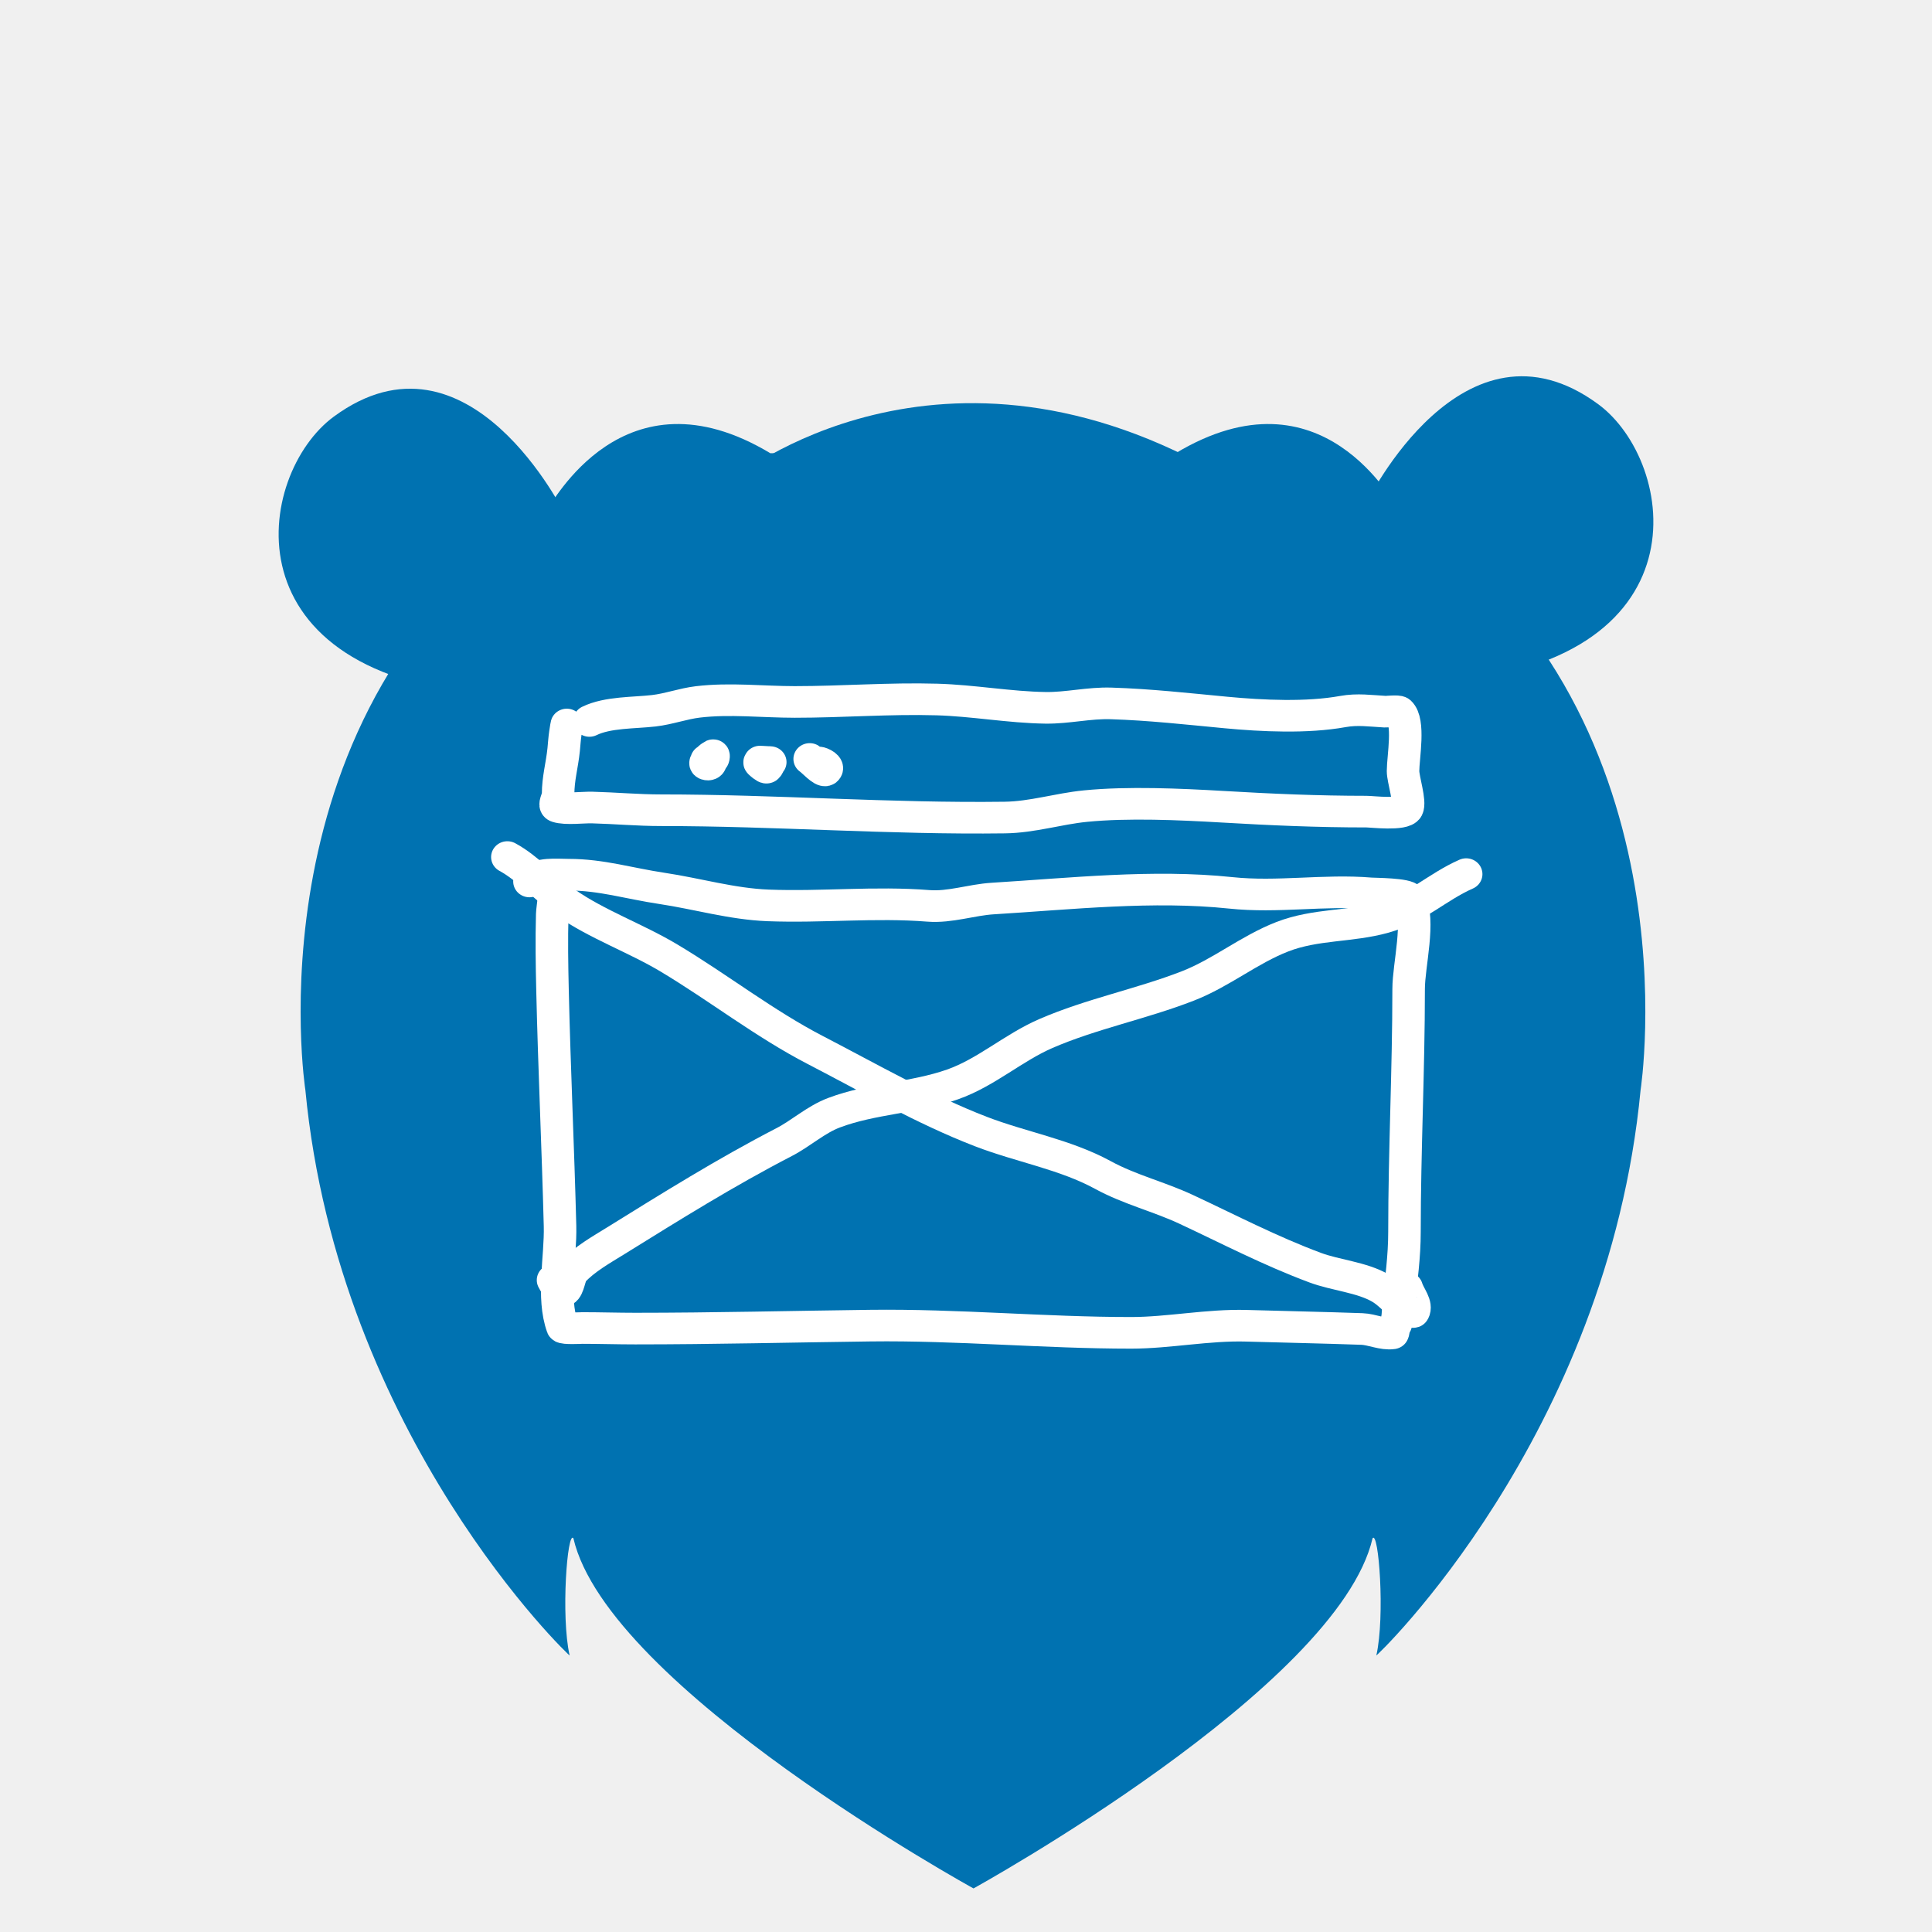
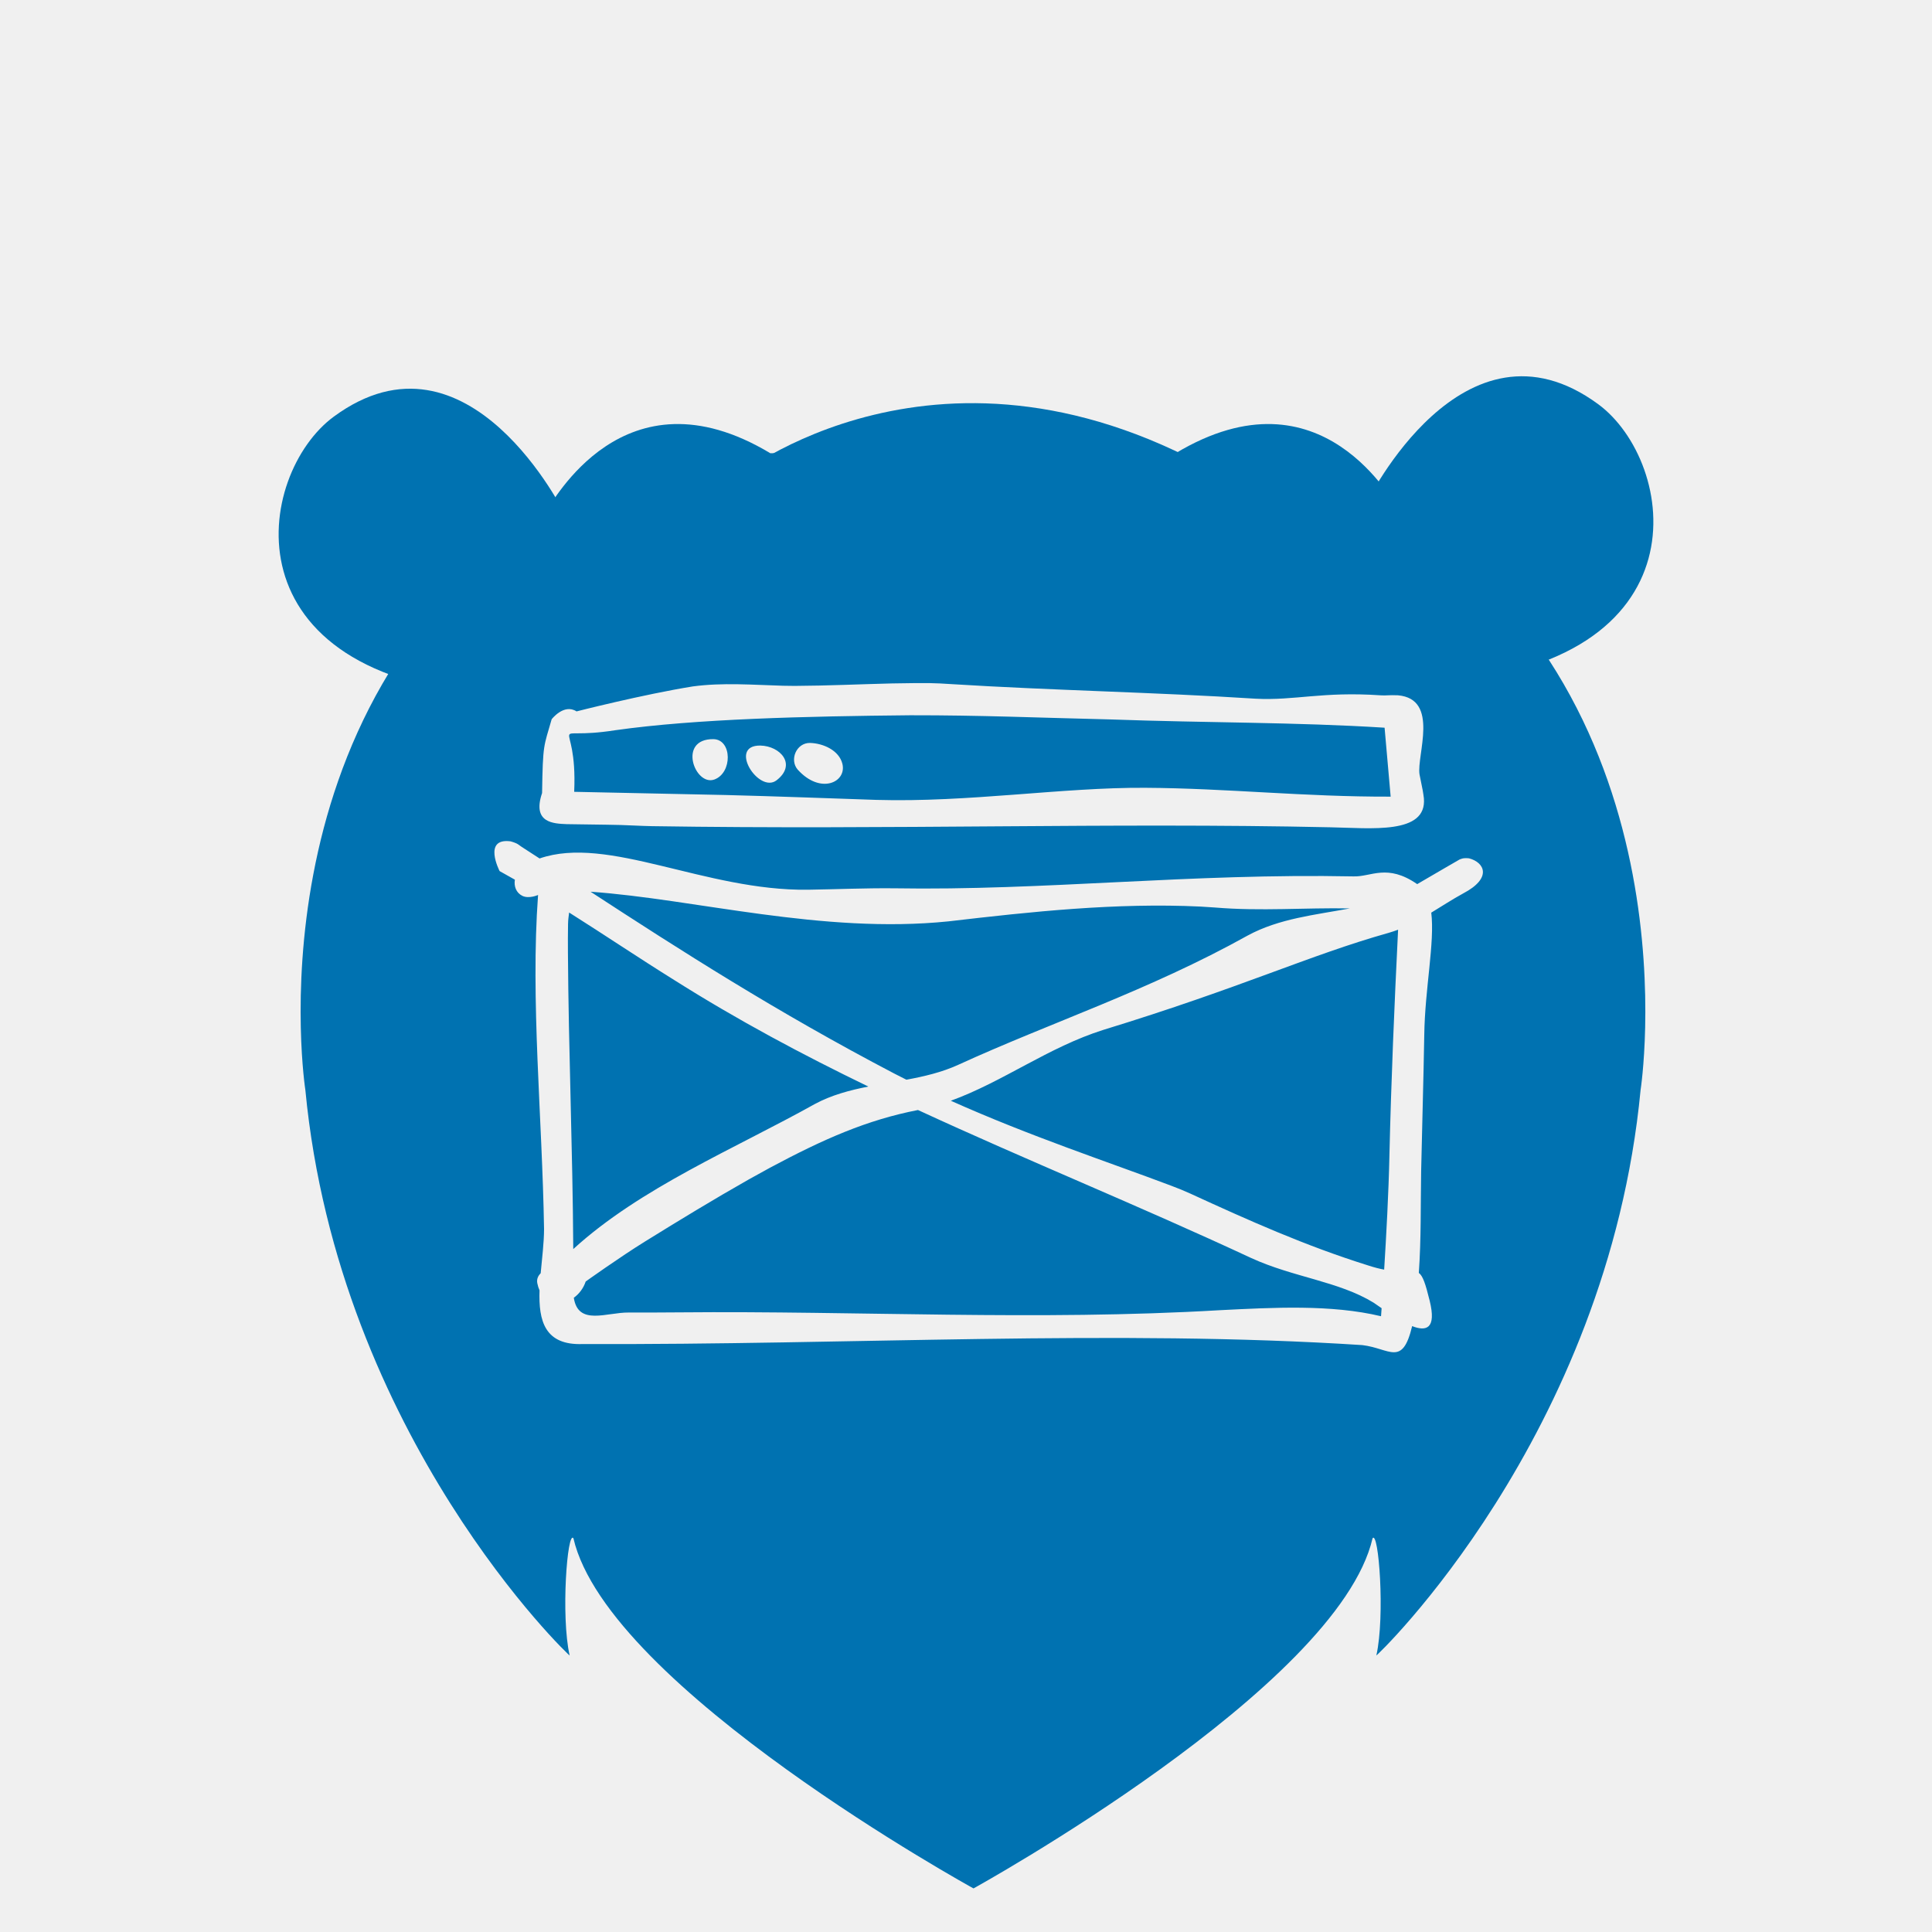
- <svg xmlns="http://www.w3.org/2000/svg" width="100%" height="100%" viewBox="0 0 50 50" version="1.1" xml:space="preserve" style="fill-rule:evenodd;clip-rule:evenodd;stroke-linecap:round;stroke-linejoin:round;stroke-miterlimit:1.5;">
+ <svg xmlns="http://www.w3.org/2000/svg" width="100%" height="100%" viewBox="0 0 50 50" version="1.1" xml:space="preserve" style="fill-rule:evenodd;clip-rule:evenodd;stroke-linejoin:round;stroke-miterlimit:1.414;">
  <g id="bear" transform="matrix(0.639787,0,0,0.646956,3.90347,7.63198)">
-     <g transform="matrix(0.0529897,0,0,0.0529897,-14.4341,-6.76207)">
-       <path d="M745.266,247.114C632.838,180.344 578.693,286.415 574.809,289.396C345.023,439.882 390.368,727.887 390.368,727.887C415.654,989.613 593.46,1156.91 592.084,1154.67C585.289,1124.86 590.364,1059.98 594.973,1066.25C621.363,1179 900.396,1330.58 900.396,1330.58C900.396,1330.58 1178.64,1179 1205.03,1066.25C1209.64,1059.98 1214.71,1124.86 1207.92,1154.67C1206.54,1156.91 1384.35,989.613 1409.63,727.887C1409.63,727.887 1454.98,439.882 1225.19,289.396C1221.31,286.415 1167.16,180.344 1054.73,247.114" style="fill:rgb(0,114,177);" />
-     </g>
-     <g transform="matrix(0.548481,0,0,0.548481,-437.546,-292.172)">
-       <path d="M860.487,595.643L860.487,566.126L870.618,566.126L870.618,562.318L846.131,562.318L846.131,566.126L856.263,566.126L856.263,595.643L860.487,595.643Z" style="fill:rgb(0,114,177);fill-rule:nonzero;" />
-     </g>
    <g transform="matrix(0.067418,0,0,0.0594211,-20.7212,-9.76743)">
      <path d="M555.889,312.29C555.889,312.29 498.144,179.518 417.145,246.317C370.195,285.036 350.63,422.246 516.099,434.255C529.867,435.254 555.889,312.29 555.889,312.29Z" style="fill:rgb(0,114,177);" />
    </g>
    <g transform="matrix(0.0643587,0,0,0.0618153,-24.3529,-7.85632)">
      <path d="M745.266,245.747C745.266,245.747 875.048,136.41 1054.73,245.747" style="fill:rgb(0,114,177);" />
    </g>
    <g transform="matrix(-0.067418,0,0,0.0594211,86.6698,-10.2649)">
      <path d="M555.889,312.29C555.889,312.29 498.144,179.518 417.145,246.317C370.195,285.036 350.63,422.246 516.099,434.255C529.867,435.254 555.889,312.29 555.889,312.29Z" style="fill:rgb(0,114,177);" />
    </g>
  </g>
-   <g transform="matrix(0.905154,0,0,0.879898,2.4261,2.00961)">
-     <path d="M14.172,18.921C14.697,18.658 15.449,18.689 16.015,18.621C16.443,18.57 16.845,18.414 17.272,18.361C18.189,18.248 19.125,18.362 20.043,18.362C21.397,18.362 22.752,18.25 24.105,18.29C25.143,18.32 26.181,18.52 27.215,18.535C27.842,18.544 28.457,18.384 29.087,18.405C30.199,18.441 31.267,18.565 32.368,18.672C33.418,18.774 34.687,18.835 35.715,18.644C36.131,18.566 36.509,18.625 36.919,18.648C36.974,18.651 37.292,18.615 37.334,18.655C37.631,18.936 37.435,19.993 37.435,20.395C37.435,20.645 37.652,21.301 37.555,21.495C37.452,21.702 36.541,21.588 36.39,21.588C34.999,21.588 33.661,21.528 32.272,21.444C31.051,21.371 29.568,21.302 28.352,21.426C27.578,21.505 26.838,21.751 26.051,21.762C22.769,21.807 19.501,21.547 16.223,21.547C15.557,21.547 14.906,21.485 14.242,21.467C14.002,21.461 13.492,21.527 13.251,21.444C13.136,21.404 13.277,21.201 13.277,21.079C13.277,20.607 13.391,20.224 13.436,19.764C13.452,19.6 13.461,19.436 13.485,19.274C13.497,19.193 13.531,18.952 13.531,19.034" style="fill:none;stroke:white;stroke-width:0.93px;" />
-     <path d="M13.115,23.669C13.228,23.883 13.115,24.385 13.109,24.607C13.089,25.352 13.1,26.099 13.117,26.843C13.169,29.157 13.274,31.465 13.332,33.777C13.355,34.694 13.095,35.874 13.404,36.75C13.423,36.804 13.956,36.776 13.971,36.776C14.475,36.776 14.979,36.793 15.483,36.793C17.724,36.793 19.966,36.735 22.203,36.706C24.694,36.674 27.178,36.918 29.66,36.918C30.735,36.918 31.858,36.677 32.962,36.71C34.061,36.743 35.161,36.765 36.26,36.805C36.542,36.815 36.862,36.976 37.138,36.933C37.154,36.93 37.166,36.779 37.183,36.751C37.31,36.541 37.285,36.308 37.309,36.07C37.383,35.348 37.476,34.681 37.476,33.946C37.476,31.566 37.595,29.186 37.595,26.805C37.595,26.09 37.935,24.808 37.623,24.148C37.555,24.002 36.634,24.002 36.506,23.992C35.177,23.879 33.851,24.123 32.508,23.977C30.279,23.736 27.939,24.004 25.707,24.144C25.096,24.182 24.482,24.41 23.867,24.36C22.334,24.235 20.817,24.407 19.282,24.346C18.25,24.305 17.259,24.002 16.246,23.846C15.314,23.703 14.514,23.443 13.58,23.443C13.199,23.443 12.759,23.378 12.458,23.642" style="fill:none;stroke:white;stroke-width:0.93px;" />
-     <path d="M11.826,22.924C12.401,23.241 12.937,23.865 13.482,24.256C14.397,24.913 15.496,25.307 16.454,25.898C17.861,26.764 19.177,27.827 20.637,28.604C22.156,29.413 23.763,30.363 25.364,30.997C26.518,31.455 27.768,31.667 28.856,32.277C29.619,32.705 30.451,32.91 31.232,33.285C32.466,33.878 33.638,34.509 34.923,35.001C35.513,35.227 36.256,35.282 36.792,35.603C37.049,35.757 37.23,35.995 37.469,36.172C37.47,36.173 37.715,36.339 37.734,36.301C37.846,36.083 37.606,35.828 37.538,35.592" style="fill:none;stroke:white;stroke-width:0.93px;" />
-     <path d="M39.24,23.426C38.415,23.799 37.802,24.439 36.896,24.7C35.928,24.979 34.945,24.885 33.985,25.267C33.034,25.646 32.241,26.331 31.285,26.714C29.958,27.246 28.526,27.533 27.222,28.115C26.285,28.534 25.52,29.261 24.556,29.611C23.457,30.01 22.257,30.021 21.168,30.443C20.644,30.646 20.229,31.048 19.736,31.31C18.065,32.199 16.506,33.201 14.93,34.207C14.524,34.466 14.019,34.758 13.698,35.122C13.597,35.237 13.577,35.612 13.446,35.678C13.312,35.744 13.155,35.406 13.132,35.367" style="fill:none;stroke:white;stroke-width:0.93px;" />
-     <path d="M17.523,20.075C17.699,20.075 17.642,20.24 17.52,20.197C17.404,20.157 17.674,19.942 17.706,19.929C17.741,19.915 17.711,20.064 17.685,20.038" style="fill:none;stroke:white;stroke-width:0.93px;" />
-     <path d="M19.049,20.116C19.104,20.116 19.41,20.123 19.242,20.293C19.217,20.318 19.067,20.18 19.048,20.16C18.98,20.091 19.239,20.132 19.335,20.132C19.375,20.132 19.257,20.127 19.217,20.127" style="fill:none;stroke:white;stroke-width:0.93px;" />
-     <path d="M20.731,20.142C20.794,20.142 21.042,20.259 20.935,20.366C20.858,20.443 20.548,20.085 20.47,20.039" style="fill:none;stroke:white;stroke-width:0.93px;" />
+   <g>
+     <path d="M30.426,11.729C34.238,9.44 36.074,13.076 36.205,13.178C43.996,18.337 42.458,28.211 42.458,28.211C41.601,37.183 35.573,42.918 35.62,42.842C35.85,41.82 35.678,39.595 35.522,39.81C34.627,43.676 25.194,48.872 25.194,48.872C25.194,48.872 15.734,43.676 14.84,39.81C14.683,39.595 14.511,41.82 14.742,42.842C14.788,42.918 8.76,37.183 7.903,28.211C7.903,28.211 6.366,18.337 14.156,13.178C14.288,13.076 16.123,9.44 19.935,11.729L30.426,11.729ZM13.325,22.766C13.195,22.692 13.063,22.617 12.93,22.544C12.93,22.544 12.483,21.678 13.215,21.774C13.42,21.833 13.42,21.867 13.498,21.915C13.653,22.015 13.808,22.116 13.964,22.217C15.735,21.602 18.249,23.062 20.913,23.026C21.651,23.015 22.388,22.982 23.126,22.989C27.037,23.055 30.801,22.596 35.029,22.681C35.487,22.696 35.898,22.343 36.677,22.881C37.188,22.581 37.773,22.244 37.773,22.244C37.815,22.229 37.86,22.198 38.016,22.213C38.417,22.315 38.628,22.722 37.868,23.121C37.586,23.275 37.316,23.452 37.041,23.619C37.135,24.393 36.877,25.58 36.86,26.78C36.84,27.959 36.804,29.137 36.779,30.316C36.764,31.211 36.781,32.055 36.719,32.943C36.821,33.019 36.888,33.208 37,33.663C37.179,34.389 36.913,34.463 36.546,34.32C36.293,35.384 35.968,34.895 35.257,34.811C28.894,34.398 22.026,34.81 15.079,34.784C14.096,34.82 13.936,34.181 13.963,33.394C13.939,33.341 13.92,33.281 13.906,33.213C13.884,33.105 13.925,33.019 13.993,32.951C14.028,32.563 14.079,32.164 14.08,31.809C14.033,28.899 13.726,25.879 13.925,23.162C13.925,23.162 13.689,23.269 13.517,23.184C13.357,23.104 13.297,22.936 13.325,22.766ZM23.757,28.727C22.439,28.984 21.32,29.475 19.925,30.222C19.65,30.372 19.651,30.372 19.376,30.525C18.469,31.039 17.579,31.581 16.693,32.13C16.046,32.53 15.158,33.165 15.158,33.165C15.098,33.344 14.985,33.489 14.85,33.586C14.963,34.32 15.697,33.962 16.272,33.968C16.708,33.97 17.143,33.967 17.578,33.964C22.232,33.921 26.829,34.187 31.582,33.907C32.951,33.839 34.446,33.754 35.741,34.064C35.741,34.064 35.746,33.989 35.756,33.856C35.678,33.802 35.607,33.752 35.547,33.712C34.646,33.16 33.471,33.057 32.382,32.558C29.451,31.193 26.568,30.027 23.757,28.727ZM36.182,24.061C36.101,24.091 36.019,24.119 35.935,24.143C33.874,24.723 32.165,25.547 28.555,26.653C27.129,27.103 25.955,27.999 24.607,28.487C26.652,29.404 28.697,30.077 30.307,30.685C30.566,30.785 30.568,30.785 30.801,30.888C32.307,31.58 33.789,32.244 35.409,32.75C35.565,32.801 35.702,32.836 35.822,32.858C35.875,32.01 35.938,30.861 35.958,29.906C36.003,27.961 36.086,26.021 36.182,24.07L36.182,24.061ZM14.729,23.616C14.716,23.724 14.703,23.795 14.701,23.914C14.697,24.157 14.696,24.4 14.698,24.643C14.714,27.207 14.821,29.736 14.836,32.326C16.579,30.735 19.021,29.726 21.088,28.572C21.518,28.34 21.99,28.215 22.473,28.12C20.77,27.296 19.096,26.404 17.455,25.367C16.528,24.79 15.649,24.197 14.729,23.616ZM15.284,23.078C17.607,24.592 20.094,26.187 23.141,27.782C23.246,27.836 23.352,27.89 23.458,27.943C23.922,27.857 24.378,27.75 24.8,27.557C27.204,26.456 29.724,25.639 32.289,24.212C33.104,23.768 34.048,23.677 34.931,23.51C33.776,23.487 32.638,23.587 31.439,23.486C31.253,23.473 31.254,23.473 31.068,23.462C28.887,23.358 26.69,23.594 24.544,23.845C21.279,24.179 17.983,23.267 15.284,23.078ZM36.178,17.994C37.263,18.089 36.659,19.55 36.737,20.041C36.763,20.18 36.794,20.318 36.82,20.456C36.831,20.523 36.842,20.59 36.85,20.658C36.933,21.606 35.472,21.429 34.42,21.41C28.738,21.286 23.091,21.478 16.877,21.381C16.723,21.378 16.571,21.372 16.418,21.365C15.89,21.339 15.624,21.346 14.668,21.329C14.334,21.314 13.765,21.304 14.029,20.524C14.049,19.229 14.072,19.334 14.277,18.614C14.277,18.614 14.594,18.2 14.921,18.411C14.921,18.411 16.633,17.974 17.927,17.765C18.703,17.66 19.487,17.725 20.266,17.747C20.417,17.75 20.417,17.75 20.569,17.751C21.409,17.747 22.248,17.707 23.088,17.687C24.085,17.67 24.158,17.676 24.623,17.705C27.236,17.868 29.863,17.914 32.492,18.082C33.507,18.136 34.219,17.891 35.734,17.995C35.879,18.005 35.931,17.984 36.178,17.994ZM23.558,18.511C20.86,18.537 18.014,18.602 15.917,18.899C14.07,19.189 14.952,18.414 14.86,20.492C14.86,20.492 17.009,20.536 18.788,20.575C20.086,20.608 21.384,20.658 22.681,20.701C25.062,20.77 27.492,20.375 29.635,20.388C31.776,20.401 33.741,20.624 35.99,20.617C35.99,20.617 35.833,18.833 35.833,18.833C33.547,18.688 31.225,18.709 28.742,18.619C26.839,18.574 25.395,18.509 23.558,18.511ZM20.963,19.227C21.308,19.237 21.714,19.419 21.801,19.767C21.919,20.242 21.236,20.573 20.644,19.917C20.427,19.667 20.606,19.223 20.963,19.227ZM19.677,19.295C20.194,19.305 20.629,19.786 20.096,20.195C19.638,20.546 18.829,19.285 19.677,19.295ZM18.463,19.129C18.952,19.138 18.958,20.008 18.484,20.175C17.984,20.35 17.527,19.12 18.463,19.129Z" style="fill:rgb(0,114,177);" />
  </g>
</svg>
